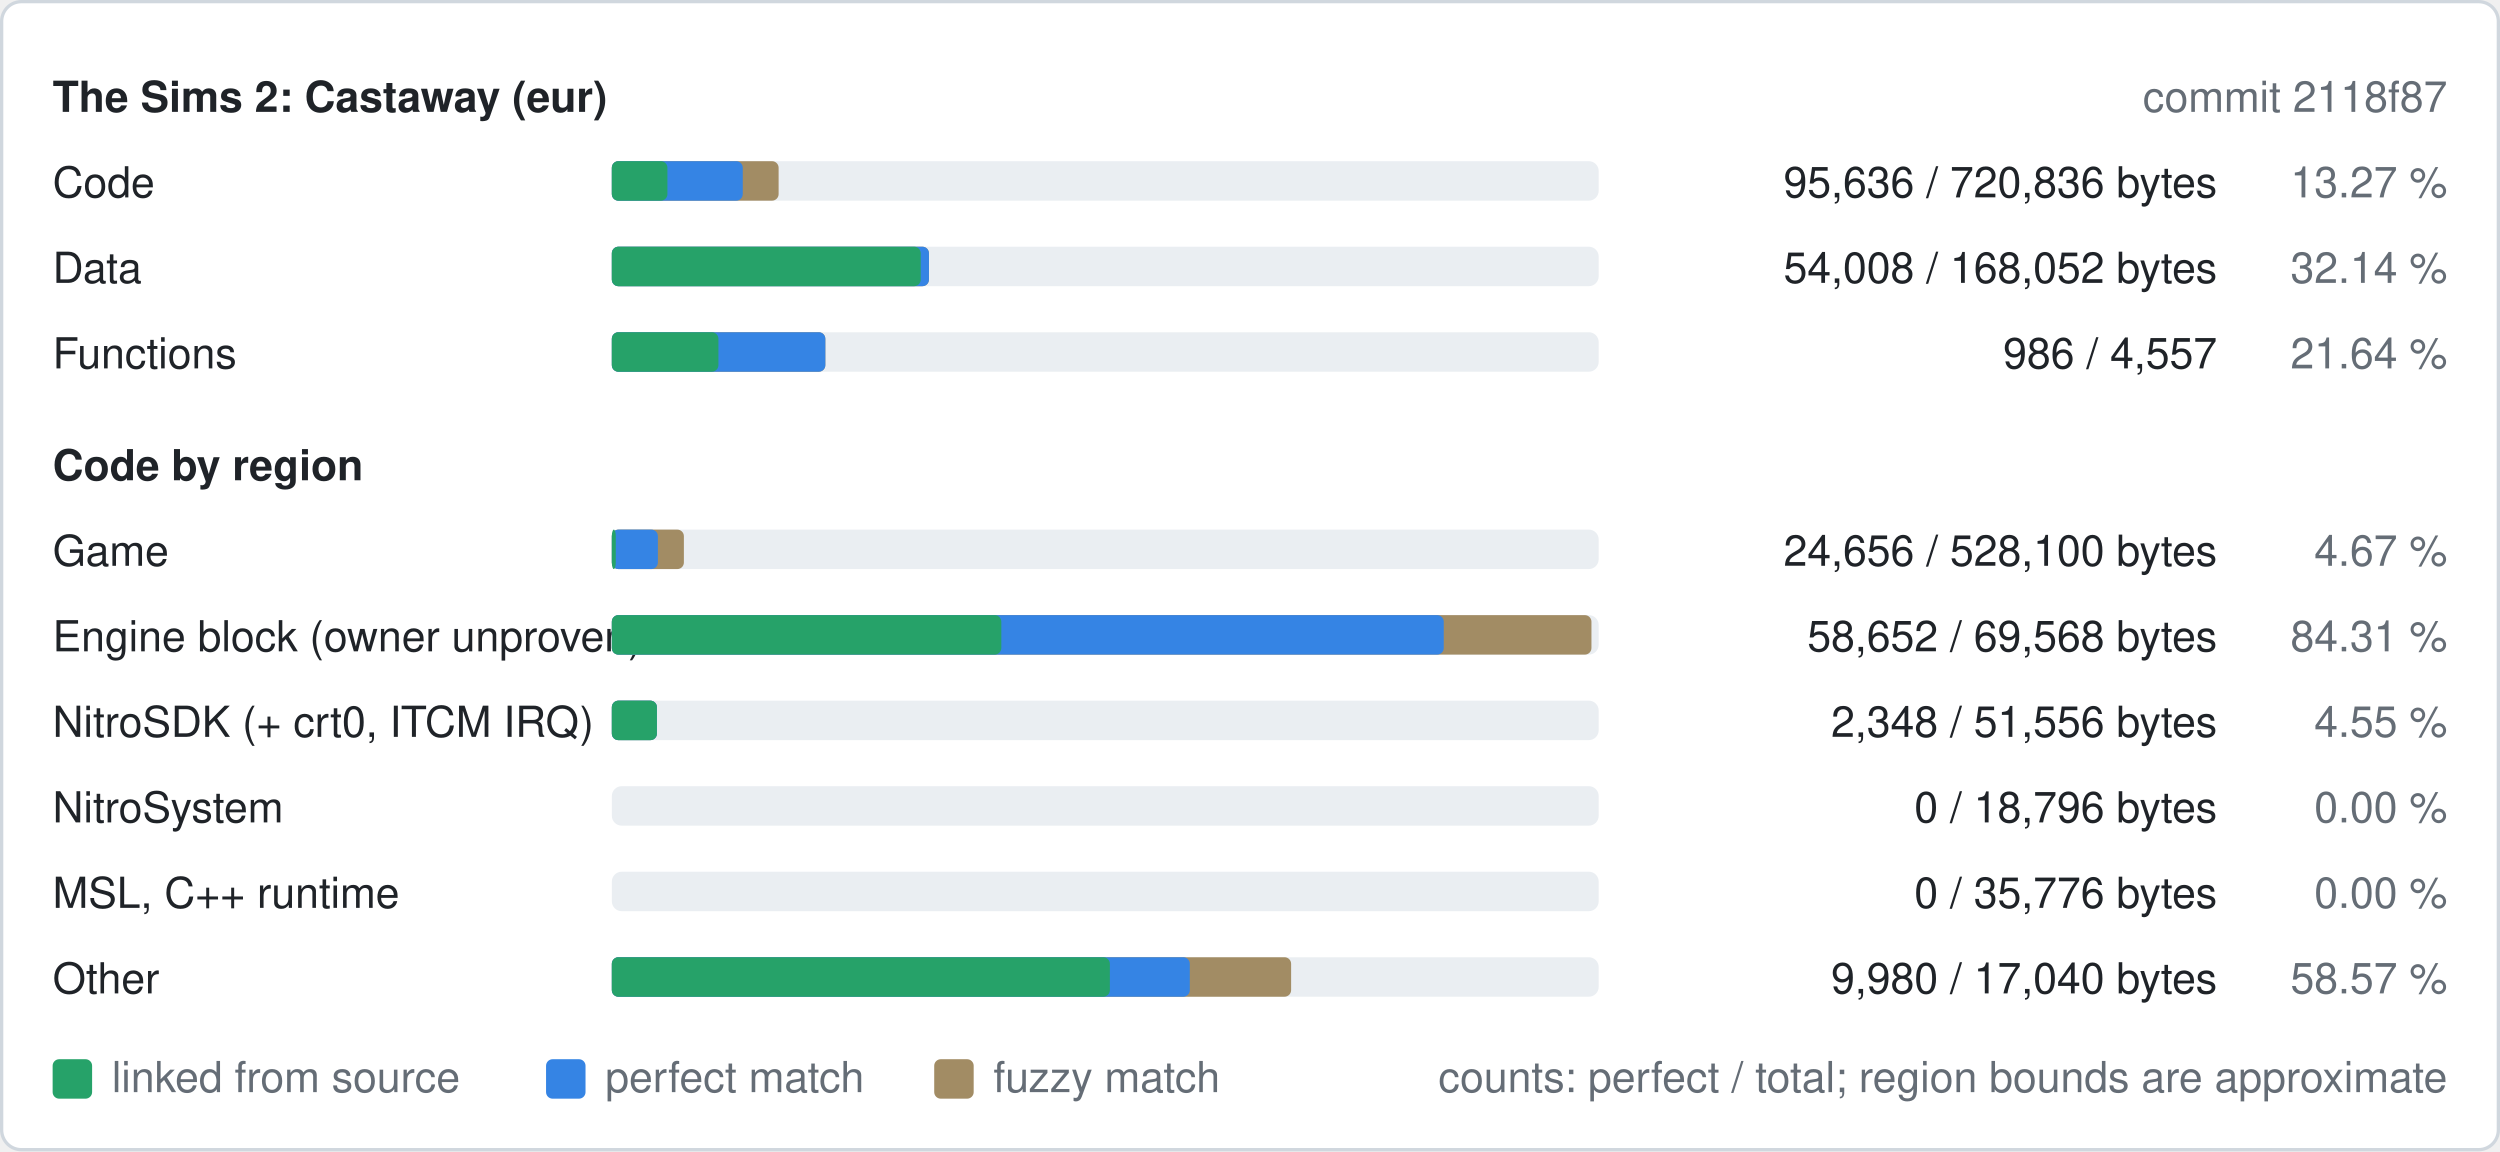
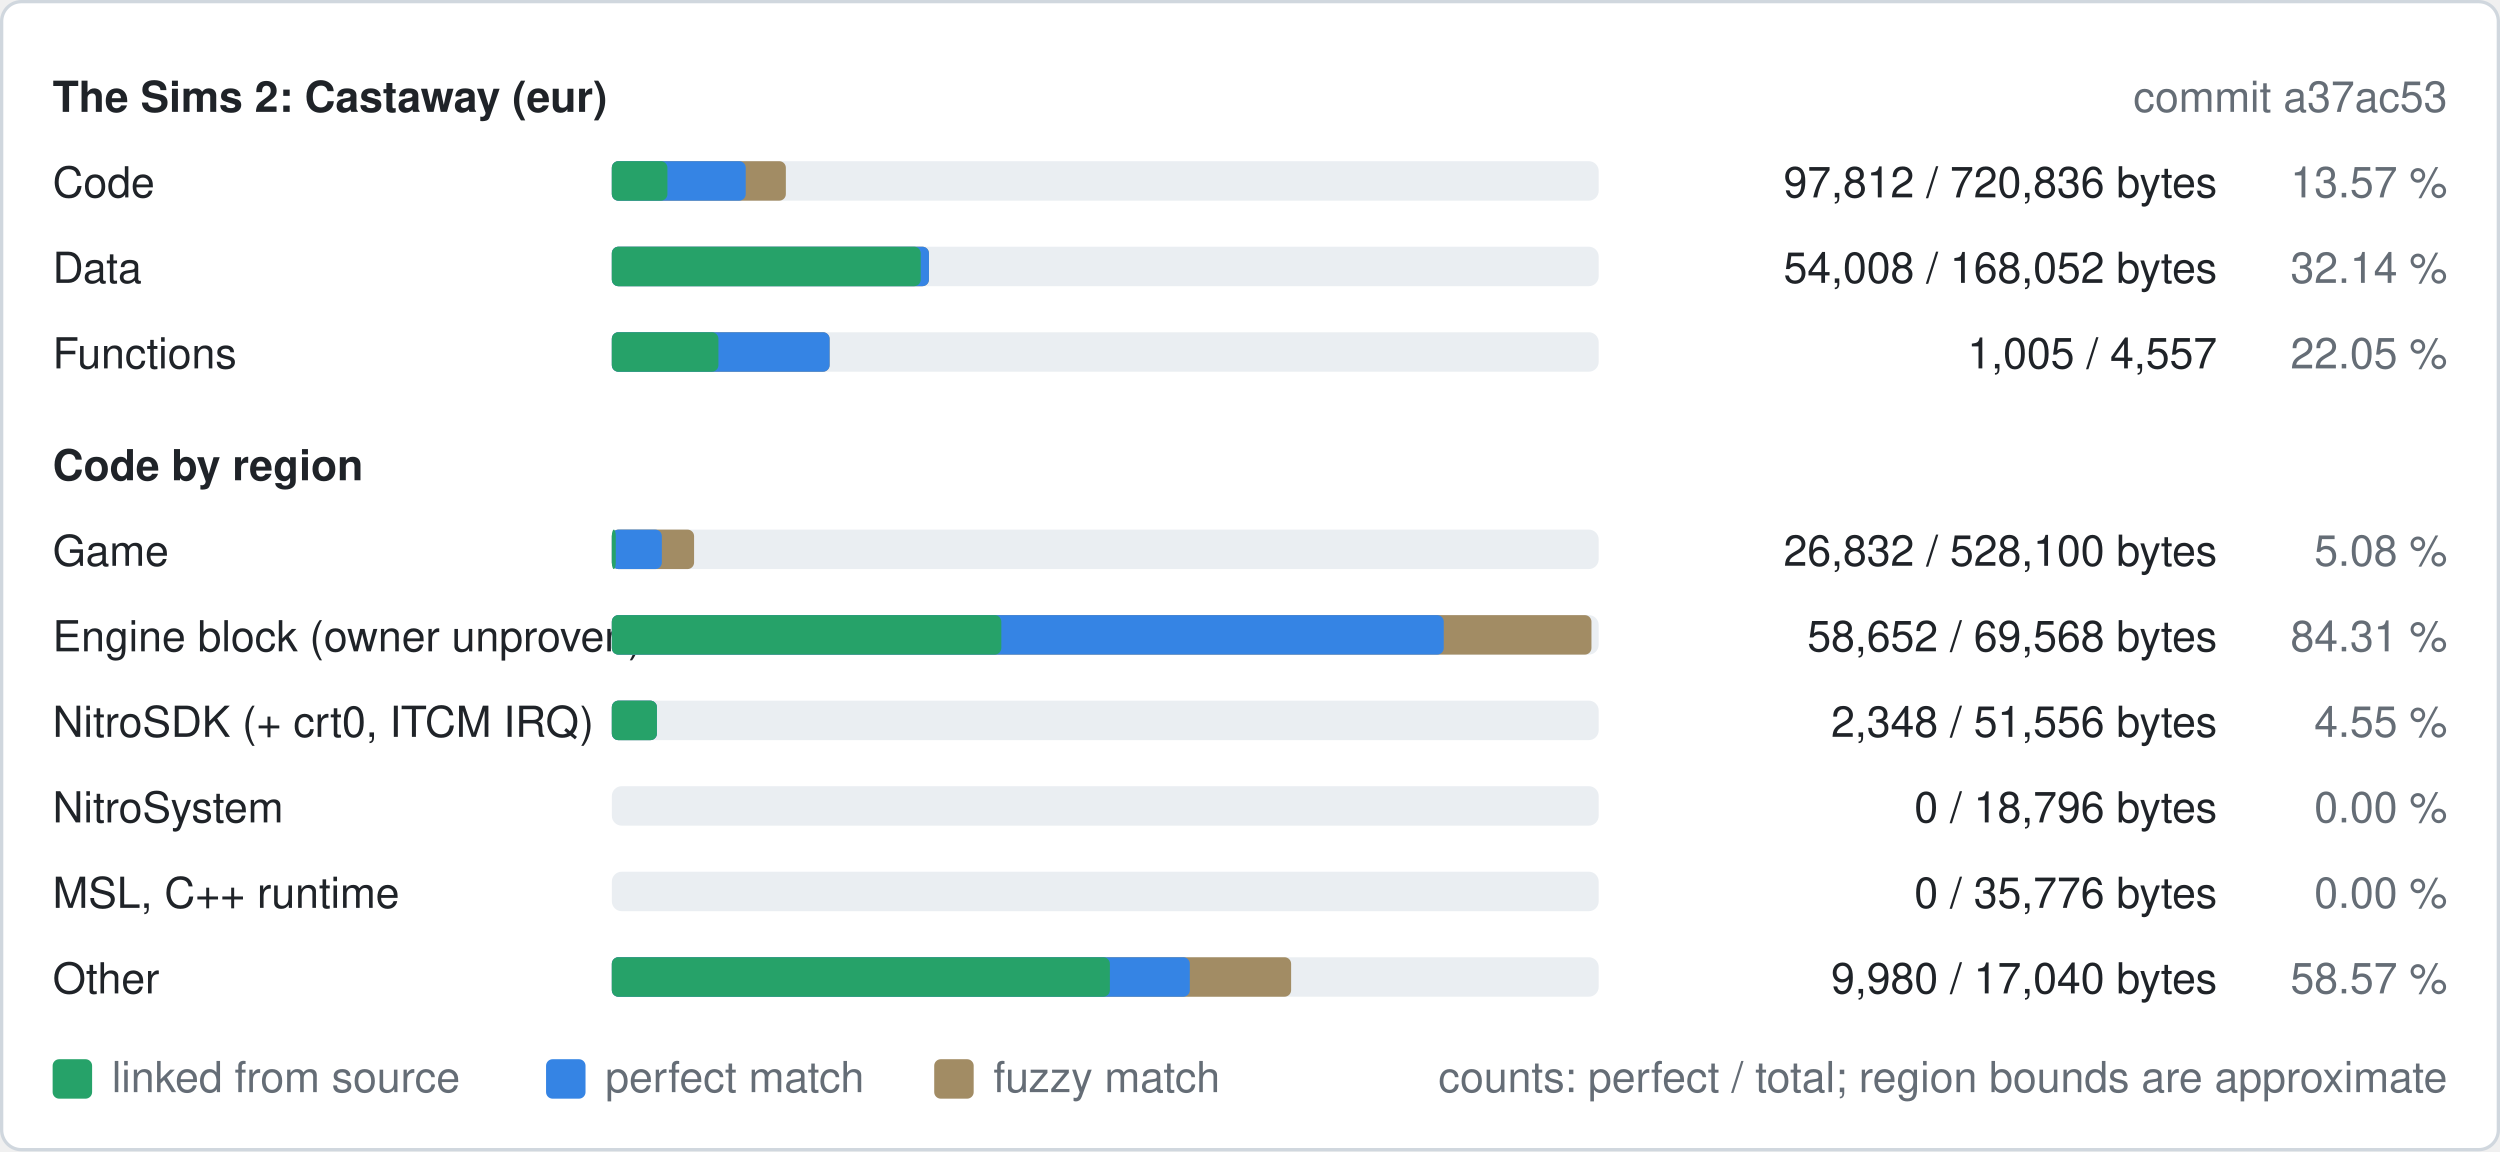
<svg xmlns="http://www.w3.org/2000/svg" width="760" height="350" viewBox="0 0 760 350" role="img" aria-label="Decompilation progress of eur">
  <style>
text{font-family:-apple-system,BlinkMacSystemFont,"Segoe UI",Helvetica,Arial,sans-serif;font-size:13px}
.b{font-weight:600}
.bg{fill:#ffffff;stroke:#d0d7de}.t{fill:#1f2328}.m{fill:#656d76}.track{fill:#eaeef2}.fuzzy{fill:#a28c64}.perfect{fill:#3584e4}.linked{fill:#26a269}
@media (prefers-color-scheme: dark){.bg{fill:#0d1117;stroke:#30363d}.t{fill:#e6edf3}.m{fill:#8d96a0}.track{fill:#21262d}.fuzzy{fill:#a28c64}.perfect{fill:#3584e4}.linked{fill:#2ec27e}}
</style>
  <rect class="bg" x="0.5" y="0.5" width="759" height="349" rx="6" />
  <text class="t b" x="16" y="34">The Sims 2: Castaway (eur)</text>
-   <text class="m" x="744" y="34" text-anchor="end">commit 2118f87</text>
+   <text class="m" x="744" y="34" text-anchor="end">commit a37ac53</text>
  <text class="t" x="16" y="60">Code</text>
  <rect class="track" x="186" y="49" width="300" height="12" rx="3" />
-   <rect class="fuzzy" x="186" y="49" width="50.7" height="12" rx="2" />
-   <rect class="perfect" x="186" y="49" width="39.8" height="12" rx="2" />
+   <rect class="fuzzy" x="186" y="49" width="52.9" height="12" rx="2" />
+   <rect class="perfect" x="186" y="49" width="40.7" height="12" rx="2" />
  <rect class="linked" x="186" y="49" width="16.9" height="12" rx="2" />
-   <text class="t" x="674" y="60" text-anchor="end">95,636 / 720,836 bytes</text>
-   <text class="m" x="744" y="60" text-anchor="end">13.27 %</text>
+   <text class="t" x="674" y="60" text-anchor="end">97,812 / 720,836 bytes</text>
+   <text class="m" x="744" y="60" text-anchor="end">13.57 %</text>
  <text class="t" x="16" y="86">Data</text>
  <rect class="track" x="186" y="75" width="300" height="12" rx="3" />
  <rect class="fuzzy" x="186" y="75" width="96.4" height="12" rx="2" />
  <rect class="perfect" x="186" y="75" width="96.4" height="12" rx="2" />
  <rect class="linked" x="186" y="75" width="93.9" height="12" rx="2" />
  <text class="t" x="674" y="86" text-anchor="end">54,008 / 168,052 bytes</text>
  <text class="m" x="744" y="86" text-anchor="end">32.14 %</text>
  <text class="t" x="16" y="112">Functions</text>
  <rect class="track" x="186" y="101" width="300" height="12" rx="3" />
-   <rect class="fuzzy" x="186" y="101" width="64.9" height="12" rx="2" />
-   <rect class="perfect" x="186" y="101" width="64.9" height="12" rx="2" />
+   <rect class="fuzzy" x="186" y="101" width="66.2" height="12" rx="2" />
+   <rect class="perfect" x="186" y="101" width="66.2" height="12" rx="2" />
  <rect class="linked" x="186" y="101" width="32.4" height="12" rx="2" />
-   <text class="t" x="674" y="112" text-anchor="end">986 / 4,557</text>
-   <text class="m" x="744" y="112" text-anchor="end">21.64 %</text>
+   <text class="t" x="674" y="112" text-anchor="end">1,005 / 4,557</text>
+   <text class="m" x="744" y="112" text-anchor="end">22.05 %</text>
  <text class="t b" x="16" y="146">Code by region</text>
  <text class="t" x="16" y="172">Game</text>
  <rect class="track" x="186" y="161" width="300" height="12" rx="3" />
-   <rect class="fuzzy" x="186" y="161" width="21.9" height="12" rx="2" />
-   <rect class="perfect" x="186" y="161" width="14.0" height="12" rx="2" />
+   <rect class="fuzzy" x="186" y="161" width="25.0" height="12" rx="2" />
+   <rect class="perfect" x="186" y="161" width="15.2" height="12" rx="2" />
  <rect class="linked" x="186" y="161" width="1.2" height="12" rx="2" />
-   <text class="t" x="674" y="172" text-anchor="end">24,656 / 528,100 bytes</text>
-   <text class="m" x="744" y="172" text-anchor="end">4.67 %</text>
+   <text class="t" x="674" y="172" text-anchor="end">26,832 / 528,100 bytes</text>
+   <text class="m" x="744" y="172" text-anchor="end">5.08 %</text>
  <text class="t" x="16" y="198">Engine block (owner unproven)</text>
  <rect class="track" x="186" y="187" width="300" height="12" rx="3" />
  <rect class="fuzzy" x="186" y="187" width="297.8" height="12" rx="2" />
  <rect class="perfect" x="186" y="187" width="252.9" height="12" rx="2" />
  <rect class="linked" x="186" y="187" width="118.4" height="12" rx="2" />
  <text class="t" x="674" y="198" text-anchor="end">58,652 / 69,568 bytes</text>
  <text class="m" x="744" y="198" text-anchor="end">84.31 %</text>
  <text class="t" x="16" y="224">NitroSDK (+ crt0, ITCM IRQ)</text>
  <rect class="track" x="186" y="213" width="300" height="12" rx="3" />
  <rect class="fuzzy" x="186" y="213" width="13.7" height="12" rx="2" />
  <rect class="perfect" x="186" y="213" width="13.7" height="12" rx="2" />
  <rect class="linked" x="186" y="213" width="13.7" height="12" rx="2" />
  <text class="t" x="674" y="224" text-anchor="end">2,348 / 51,556 bytes</text>
  <text class="m" x="744" y="224" text-anchor="end">4.55 %</text>
  <text class="t" x="16" y="250">NitroSystem</text>
  <rect class="track" x="186" y="239" width="300" height="12" rx="3" />
  <text class="t" x="674" y="250" text-anchor="end">0 / 18,796 bytes</text>
  <text class="m" x="744" y="250" text-anchor="end">0.00 %</text>
  <text class="t" x="16" y="276">MSL, C++ runtime</text>
  <rect class="track" x="186" y="265" width="300" height="12" rx="3" />
  <text class="t" x="674" y="276" text-anchor="end">0 / 35,776 bytes</text>
  <text class="m" x="744" y="276" text-anchor="end">0.00 %</text>
  <text class="t" x="16" y="302">Other</text>
  <rect class="track" x="186" y="291" width="300" height="12" rx="3" />
  <rect class="fuzzy" x="186" y="291" width="206.5" height="12" rx="2" />
  <rect class="perfect" x="186" y="291" width="175.7" height="12" rx="2" />
  <rect class="linked" x="186" y="291" width="151.4" height="12" rx="2" />
  <text class="t" x="674" y="302" text-anchor="end">9,980 / 17,040 bytes</text>
  <text class="m" x="744" y="302" text-anchor="end">58.57 %</text>
  <rect class="linked" x="16" y="322" width="12" height="12" rx="2" />
  <text class="m" x="34" y="332">linked from source</text>
  <rect class="perfect" x="166" y="322" width="12" height="12" rx="2" />
  <text class="m" x="184" y="332">perfect match</text>
  <rect class="fuzzy" x="284" y="322" width="12" height="12" rx="2" />
  <text class="m" x="302" y="332">fuzzy match</text>
  <text class="m" x="744" y="332" text-anchor="end">counts: perfect / total; region bounds are approximate</text>
</svg>
